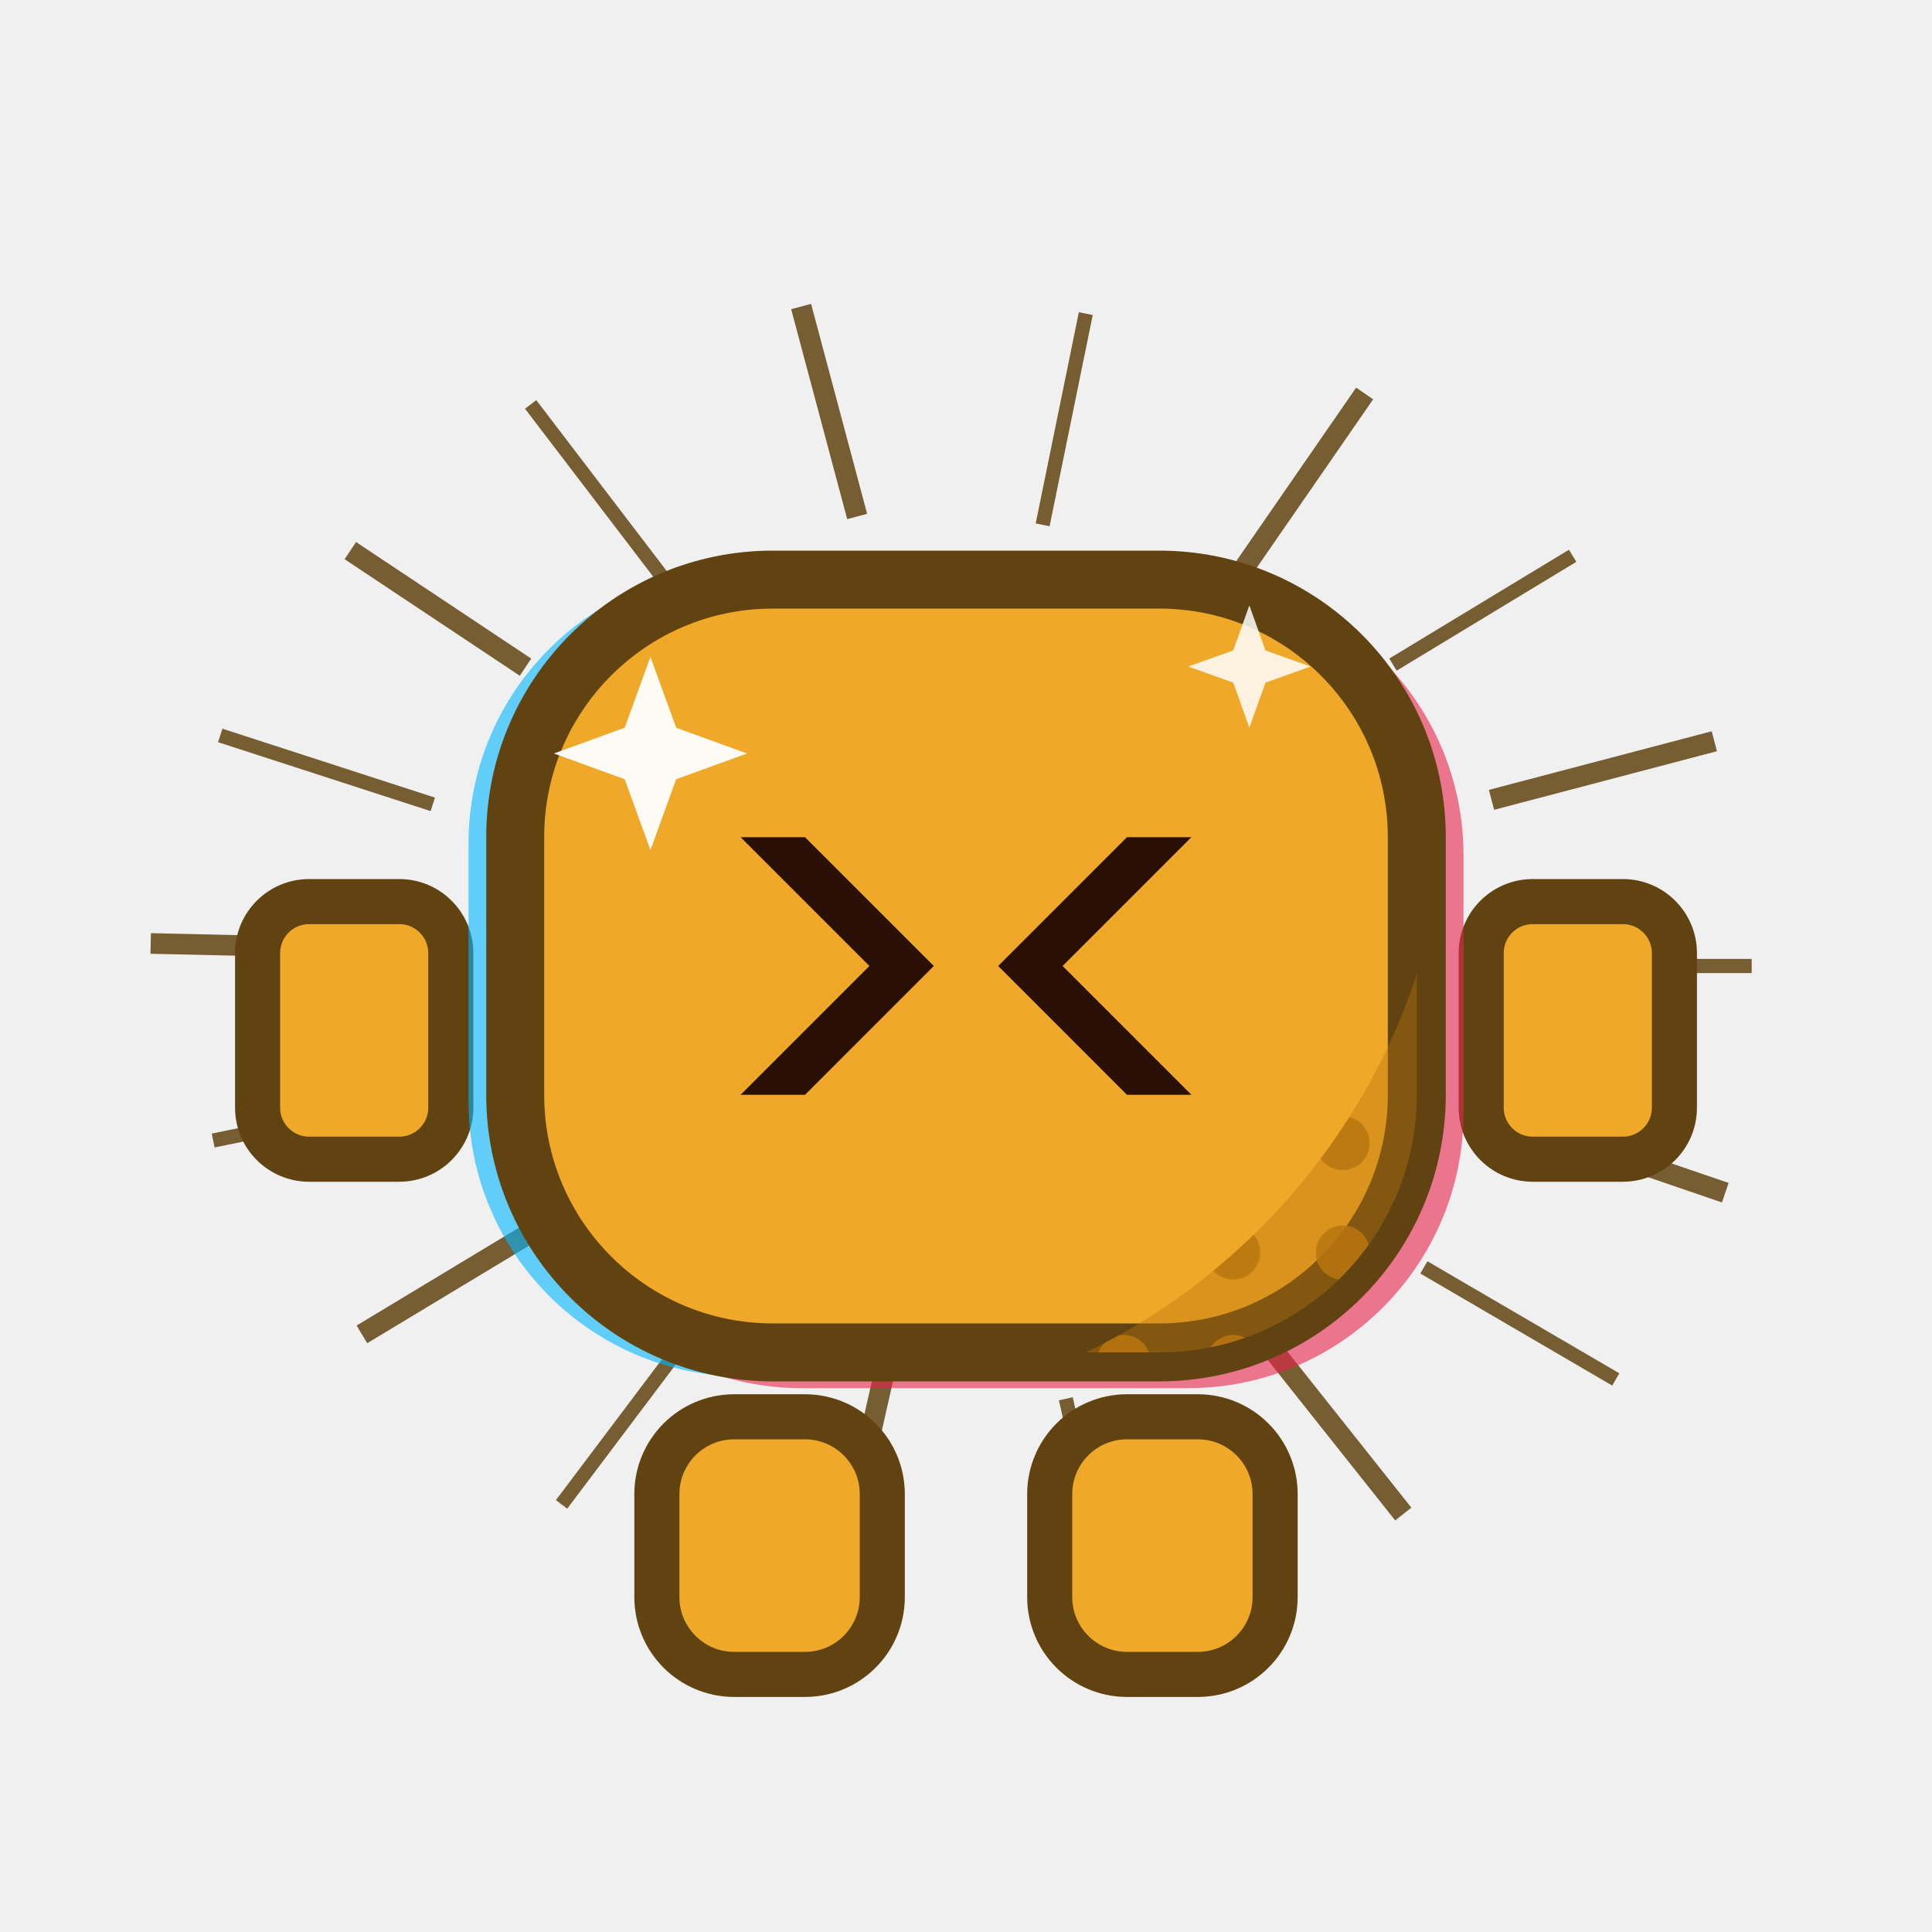
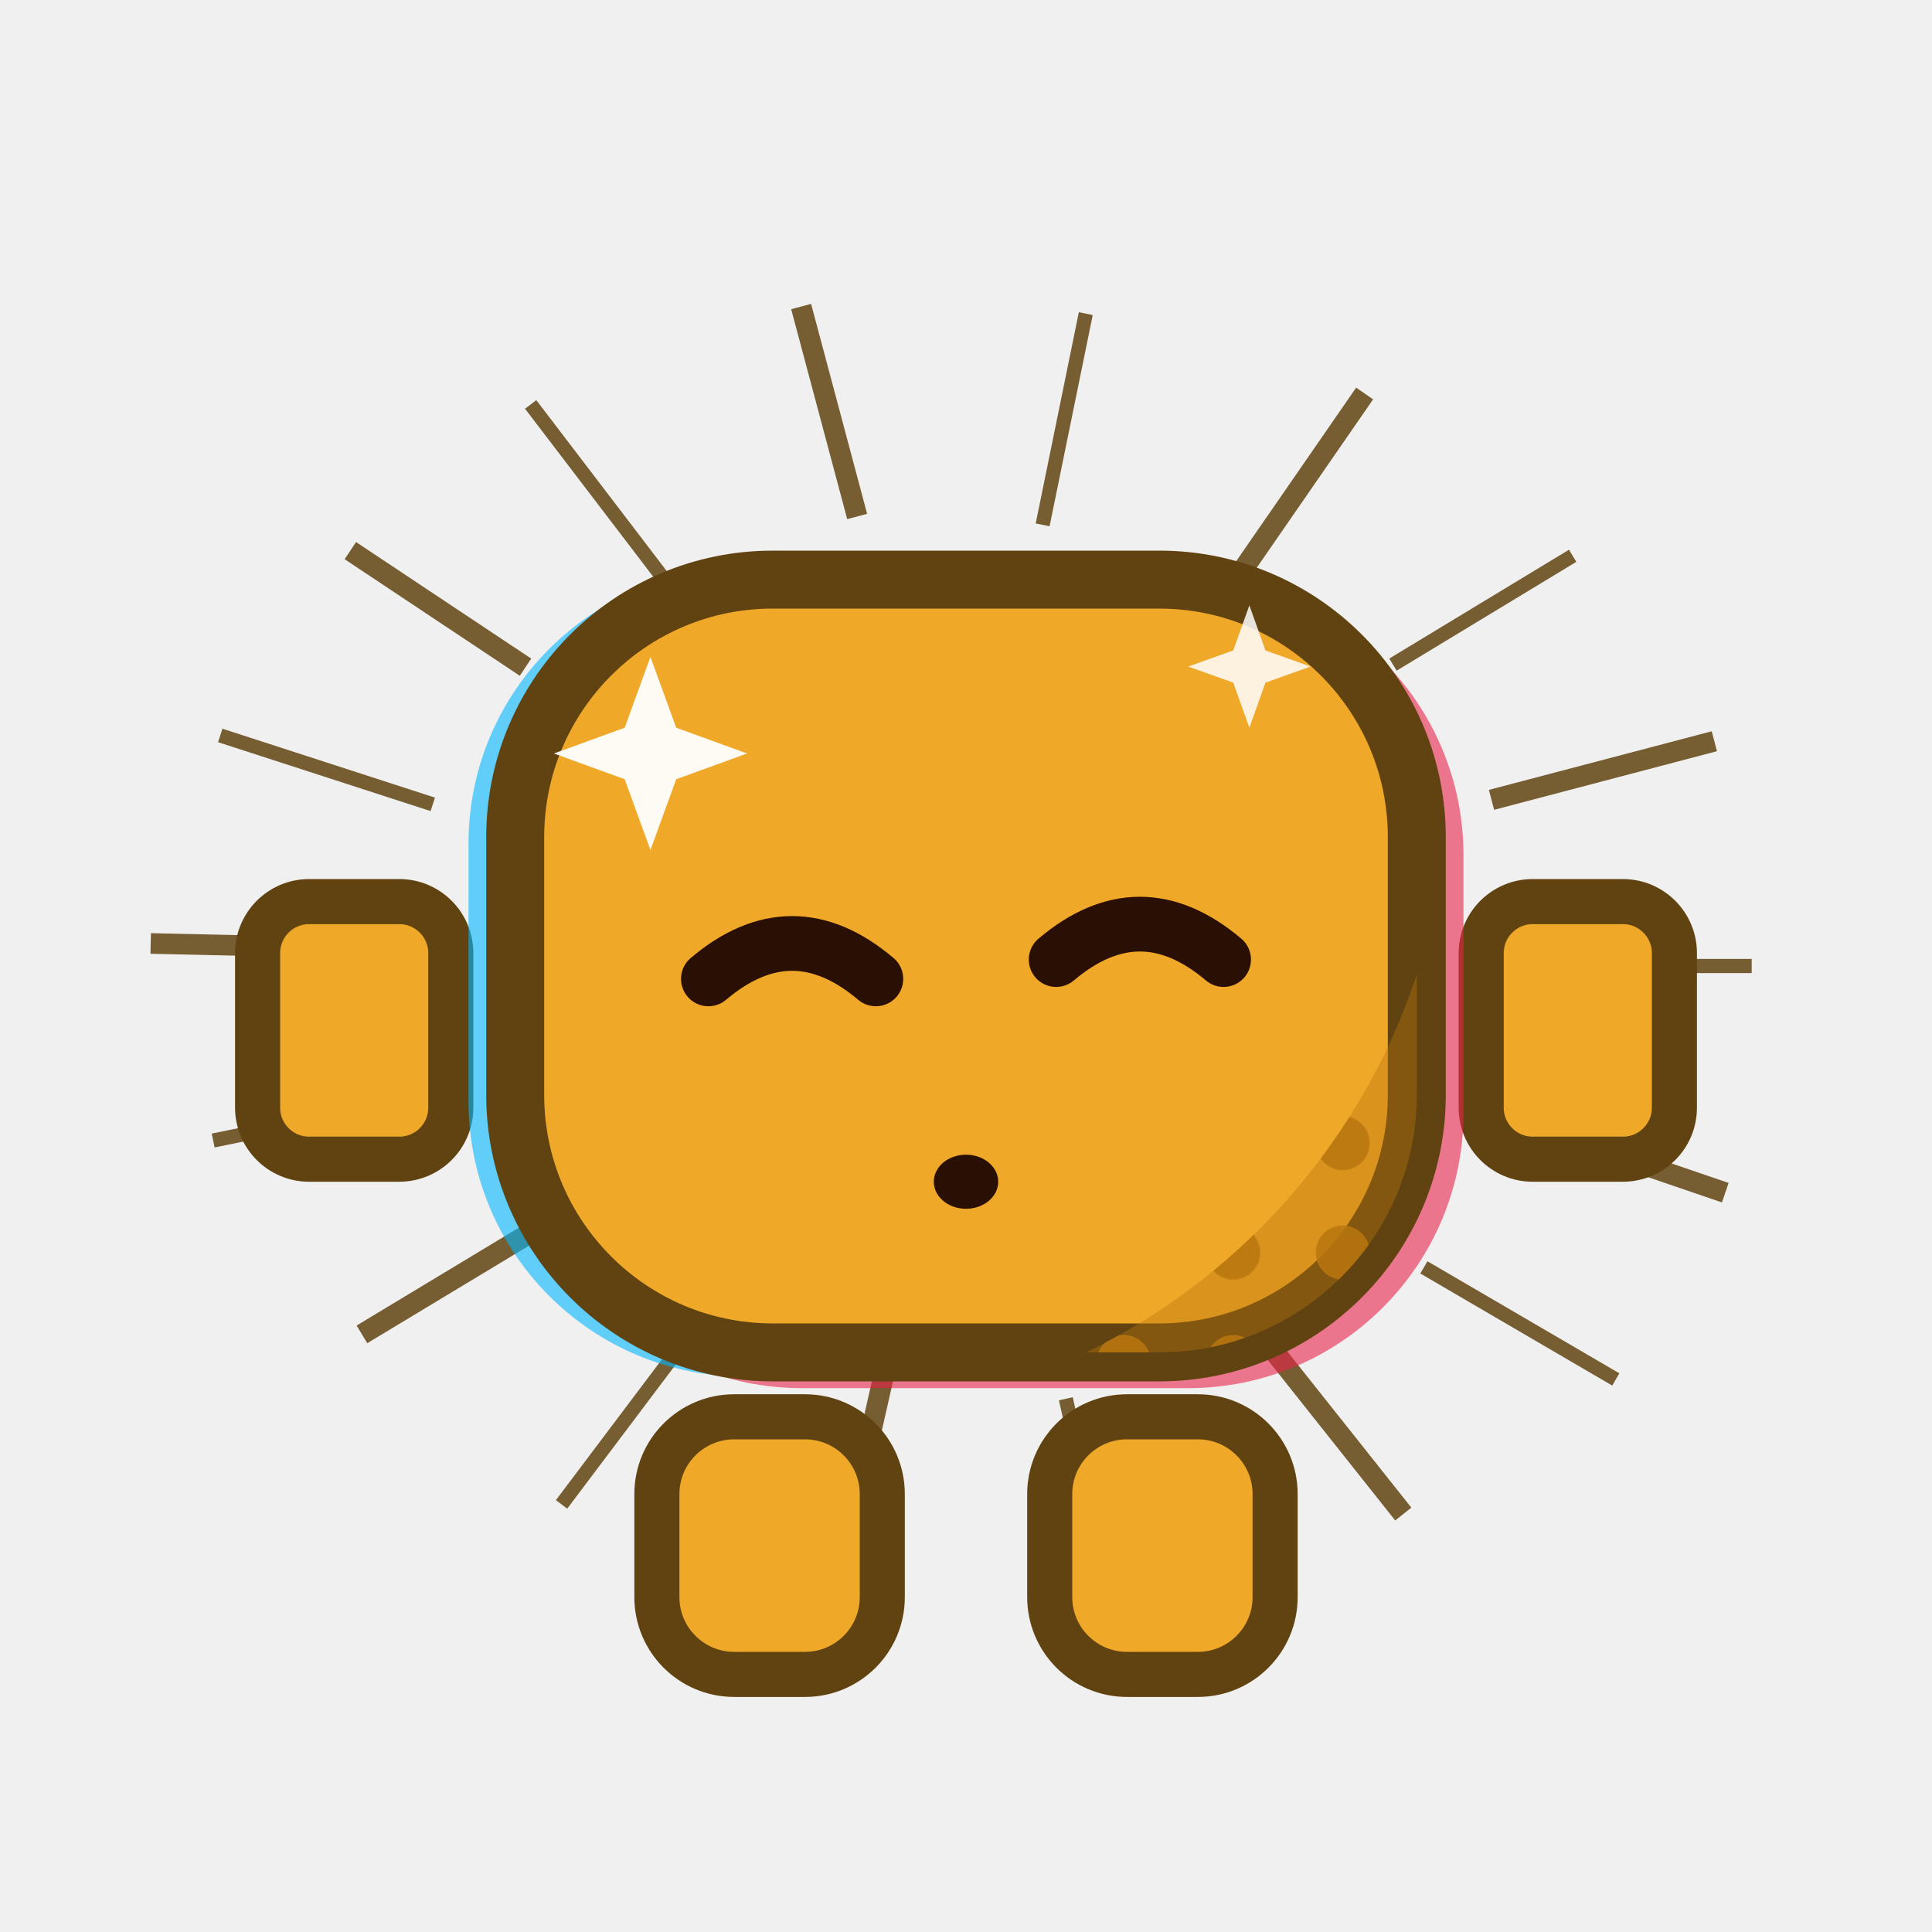
<svg xmlns="http://www.w3.org/2000/svg" viewBox="-3 -5 30 30">
  <defs>
    <clipPath id="c-body">
      <path d="M9 4 L15 4 A4 4 0 0 1 19 8 L19 12 A4 4 0 0 1 15 16 L9 16 A4 4 0 0 1 5 12 L5 8 A4 4 0 0 1 9 4 Z" />
    </clipPath>
    <pattern id="p-dots2" width="1.7" height="1.7" patternUnits="userSpaceOnUse">
      <circle cx="0.85" cy="0.85" r="0.42" fill="#b8760f" />
    </pattern>
  </defs>
  <g id="rig-root">
    <g opacity="0.85" stroke="#604310">
      <line x1="20.60" y1="10.00" x2="24.20" y2="10.00" stroke-width="0.22" />
      <line x1="20.31" y1="12.33" x2="23.79" y2="13.52" stroke-width="0.32" />
      <line x1="19.11" y1="14.68" x2="22.09" y2="16.42" stroke-width="0.22" />
      <line x1="16.63" y1="15.79" x2="18.79" y2="18.51" stroke-width="0.32" />
      <line x1="13.55" y1="16.72" x2="14.31" y2="20.09" stroke-width="0.22" />
      <line x1="10.77" y1="16.15" x2="10.03" y2="19.42" stroke-width="0.32" />
      <line x1="7.61" y1="15.85" x2="5.72" y2="18.36" stroke-width="0.22" />
      <line x1="5.29" y1="14.11" x2="2.62" y2="15.72" stroke-width="0.32" />
      <line x1="3.62" y1="12.03" x2="0.31" y2="12.71" stroke-width="0.22" />
      <line x1="3.30" y1="9.74" x2="-0.66" y2="9.65" stroke-width="0.32" />
      <line x1="3.72" y1="7.49" x2="0.42" y2="6.42" stroke-width="0.22" />
      <line x1="5.16" y1="5.36" x2="2.44" y2="3.55" stroke-width="0.32" />
      <line x1="7.27" y1="3.94" x2="5.24" y2="1.28" stroke-width="0.22" />
      <line x1="10.31" y1="3.02" x2="9.44" y2="-0.24" stroke-width="0.32" />
      <line x1="13.19" y1="3.15" x2="13.86" y2="-0.13" stroke-width="0.22" />
      <line x1="16.31" y1="3.83" x2="18.19" y2="1.11" stroke-width="0.32" />
      <line x1="18.63" y1="5.32" x2="21.42" y2="3.63" stroke-width="0.22" />
      <line x1="20.16" y1="7.42" x2="23.62" y2="6.51" stroke-width="0.32" />
    </g>
    <g id="rig-arm-left" data-pivot="2.5 9">
      <path d="M1.8 9 L3.2 9 A0.8 0.8 0 0 1 4 9.8 L4 12.2 A0.8 0.8 0 0 1 3.2 13 L1.8 13 A0.8 0.8 0 0 1 1 12.2 L1 9.8 A0.8 0.8 0 0 1 1.8 9 Z" fill="#f0a828" stroke="#604310" stroke-width="0.7" />
    </g>
    <g id="rig-arm-right" data-pivot="21.5 9">
      <path d="M20.8 9 L22.2 9 A0.8 0.8 0 0 1 23 9.8 L23 12.2 A0.8 0.8 0 0 1 22.2 13 L20.8 13 A0.8 0.8 0 0 1 20 12.2 L20 9.8 A0.8 0.8 0 0 1 20.8 9 Z" fill="#f0a828" stroke="#604310" stroke-width="0.7" />
      <g id="slot-item" />
    </g>
    <g id="rig-leg-left" data-pivot="8.95 17">
      <rect x="7.2" y="17" width="3.5" height="4" rx="1.2" fill="#f0a828" stroke="#604310" stroke-width="0.7" />
    </g>
    <g id="rig-leg-right" data-pivot="15.05 17">
      <rect x="13.3" y="17" width="3.5" height="4" rx="1.2" fill="#f0a828" stroke="#604310" stroke-width="0.7" />
    </g>
    <g id="rig-body">
      <path d="M9 4 L15 4 A4 4 0 0 1 19 8 L19 12 A4 4 0 0 1 15 16 L9 16 A4 4 0 0 1 5 12 L5 8 A4 4 0 0 1 9 4 Z" fill="none" stroke="#00b8ff" stroke-width="0.55" opacity="0.6" transform="translate(-0.45 0.1)" />
      <path d="M9 4 L15 4 A4 4 0 0 1 19 8 L19 12 A4 4 0 0 1 15 16 L9 16 A4 4 0 0 1 5 12 L5 8 A4 4 0 0 1 9 4 Z" fill="none" stroke="#e8234a" stroke-width="0.55" opacity="0.6" transform="translate(0.45 0.28)" />
      <path d="M9 4 L15 4 A4 4 0 0 1 19 8 L19 12 A4 4 0 0 1 15 16 L9 16 A4 4 0 0 1 5 12 L5 8 A4 4 0 0 1 9 4 Z" fill="#f0a828" stroke="#604310" stroke-width="0.9" stroke-linejoin="round" />
      <g clip-path="url(#c-body)">
        <path fill-rule="evenodd" d="M4 3 H20 V17 H4 Z M9.5 -3 A10 10 0 1 0 9.5 17 A10 10 0 1 0 9.5 -3 Z" fill="#b8760f" opacity="0.4" />
        <path fill-rule="evenodd" d="M4 3 H20 V17 H4 Z M9.5 -3 A10 10 0 1 0 9.5 17 A10 10 0 1 0 9.5 -3 Z" fill="url(#p-dots2)" opacity="0.85" />
      </g>
      <path d="M7.1 5.2 L7.5 6.3 L8.6 6.7 L7.5 7.1 L7.1 8.2 L6.7 7.1 L5.6 6.7 L6.7 6.3 Z" fill="#ffffff" opacity="0.95" />
      <path d="M16.4 4.4 L16.65 5.1 L17.35 5.35 L16.65 5.6 L16.4 6.3 L16.15 5.6 L15.45 5.35 L16.15 5.1 Z" fill="#ffffff" opacity="0.85" />
      <g id="rig-face-idle">
-         <path fill="#2a1004" d="M8.5 8 L10.5 10 L8.5 12 L9.5 12 L11.5 10 L9.5 8 Z" />
-         <path fill="#2a1004" d="M15.5 8 L13.5 10 L15.5 12 L14.5 12 L12.5 10 L14.5 8 Z" />
+         <path d="M8 10.2 Q9.3 9.1 10.6 10.2" fill="none" stroke="#2a1004" stroke-width="0.85" stroke-linecap="round" />
+         <path d="M13.4 9.9 Q14.7 8.8 16 9.9" fill="none" stroke="#2a1004" stroke-width="0.85" stroke-linecap="round" />
+         <ellipse cx="12" cy="13.35" rx="0.5" ry="0.42" fill="#2a1004" />
      </g>
      <g id="rig-face-welcome" style="display:none">
        <ellipse cx="9.3" cy="9.55" rx="1.6" ry="2.2" fill="#2a1004" />
+         <g class="pupil">
+           <circle cx="10" cy="10.25" r="0.3" fill="#ffc030" />
+           <circle cx="9.35" cy="10.85" r="0.2" fill="#ffe090" fill-opacity="0.8" />
+           <circle cx="10.3" cy="10.85" r="0.14" fill="#ffd060" fill-opacity="0.65" />
+         </g>
        <ellipse cx="14.7" cy="9.25" rx="1.6" ry="2.2" fill="#2a1004" />
-         <circle cx="10" cy="10.25" r="0.28" fill="#ffc030" />
-         <circle cx="9.35" cy="10.85" r="0.2" fill="#ffe090" />
-         <circle cx="10.3" cy="10.85" r="0.14" fill="#ffd060" />
-         <circle cx="15.4" cy="9.95" r="0.28" fill="#ffc030" />
-         <circle cx="14.75" cy="10.55" r="0.2" fill="#ffe090" />
-         <circle cx="15.65" cy="10.55" r="0.14" fill="#ffd060" />
+         <g class="pupil">
+           <circle cx="15.4" cy="9.95" r="0.3" fill="#ffc030" />
+           <circle cx="14.75" cy="10.55" r="0.2" fill="#ffe090" fill-opacity="0.8" />
+           <circle cx="15.7" cy="10.55" r="0.14" fill="#ffd060" fill-opacity="0.65" />
+         </g>
        <g transform="rotate(-2 12 13.3)">
          <path d="M10.8 13.3 Q10.8 13 12 13 Q13.2 13 13.2 13.3 A1.1 1 0 0 1 10.8 13.3 Z" fill="#2a1004" />
        </g>
      </g>
      <g id="rig-face-curious" style="display:none">
-         <ellipse cx="9.3" cy="9.55" rx="1.7" ry="2.3" fill="#2a1004" />
-         <ellipse cx="14.7" cy="9.25" rx="1.7" ry="2.3" fill="#2a1004" />
+         <ellipse cx="9.3" cy="9.55" rx="1.6" ry="2.2" fill="#2a1004" />
        <g class="pupil">
-           <circle cx="9.75" cy="9.2" r="0.42" fill="#ffc030" />
-           <circle cx="9" cy="10.3" r="0.22" fill="#ffe090" />
-           <circle cx="9.95" cy="10.15" r="0.14" fill="#ffd060" />
+           <circle cx="10" cy="10.25" r="0.3" fill="#ffc030" />
+           <circle cx="9.35" cy="10.85" r="0.2" fill="#ffe090" fill-opacity="0.8" />
+           <circle cx="10.3" cy="10.85" r="0.14" fill="#ffd060" fill-opacity="0.65" />
        </g>
+         <ellipse cx="14.7" cy="9.25" rx="1.6" ry="2.2" fill="#2a1004" />
        <g class="pupil">
-           <circle cx="15.15" cy="8.9" r="0.42" fill="#ffc030" />
-           <circle cx="14.4" cy="10" r="0.22" fill="#ffe090" />
-           <circle cx="15.35" cy="9.85" r="0.14" fill="#ffd060" />
+           <circle cx="15.4" cy="9.95" r="0.3" fill="#ffc030" />
+           <circle cx="14.75" cy="10.55" r="0.2" fill="#ffe090" fill-opacity="0.8" />
+           <circle cx="15.7" cy="10.55" r="0.14" fill="#ffd060" fill-opacity="0.65" />
        </g>
-         <path d="M13.5 6.1 Q14.7 5.55 15.9 6.1" fill="none" stroke="#2a1004" stroke-width="0.45" stroke-linecap="round" />
-         <ellipse cx="12.1" cy="13.1" rx="0.55" ry="0.65" fill="#2a1004" />
+         <path d="M8 7.1 L10.6 6.9" fill="none" stroke="#2a1004" stroke-width="0.5" stroke-linecap="round" />
+         <path d="M13.35 6.6 Q14.7 5.7 16.05 6" fill="none" stroke="#2a1004" stroke-width="0.5" stroke-linecap="round" />
+         <ellipse cx="12.05" cy="13.35" rx="0.45" ry="0.5" fill="#2a1004" />
      </g>
      <g id="rig-face-shocked" style="display:none">
-         <circle cx="9.3" cy="9.8" r="2.1" fill="#2a1004" />
-         <circle cx="14.7" cy="9.8" r="2.1" fill="#2a1004" />
-         <circle cx="9.9" cy="9.2" r="0.5" fill="#ffe090" />
-         <circle cx="15.3" cy="9.2" r="0.5" fill="#ffe090" />
-         <ellipse cx="12" cy="13.6" rx="1" ry="1.25" fill="#2a1004" />
+         <ellipse cx="9.3" cy="9.7" rx="1.79" ry="2.46" fill="#2a1004" />
+         <g class="pupil">
+           <circle cx="10.08" cy="10.48" r="0.34" fill="#ffc030" />
+           <circle cx="9.36" cy="11.16" r="0.22" fill="#ffe090" fill-opacity="0.8" />
+           <circle cx="10.42" cy="11.16" r="0.16" fill="#ffd060" fill-opacity="0.65" />
+         </g>
+         <ellipse cx="14.7" cy="9.4" rx="1.79" ry="2.46" fill="#2a1004" />
+         <g class="pupil">
+           <circle cx="15.48" cy="10.18" r="0.34" fill="#ffc030" />
+           <circle cx="14.76" cy="10.86" r="0.22" fill="#ffe090" fill-opacity="0.8" />
+           <circle cx="15.82" cy="10.86" r="0.16" fill="#ffd060" fill-opacity="0.65" />
+         </g>
+         <path d="M7.95 6.5 Q9.3 5.9 10.65 6.5" fill="none" stroke="#2a1004" stroke-width="0.5" stroke-linecap="round" />
+         <path d="M13.35 6.2 Q14.7 5.6 16.05 6.2" fill="none" stroke="#2a1004" stroke-width="0.5" stroke-linecap="round" />
+         <ellipse cx="12" cy="13.6" rx="0.7" ry="0.85" fill="#2a1004" />
      </g>
      <g id="rig-face-dizzy" style="display:none">
-         <g stroke="#2a1004" stroke-width="1" stroke-linecap="round">
-           <line x1="8" y1="8.6" x2="10.6" y2="11.4" />
-           <line x1="10.6" y1="8.6" x2="8" y2="11.4" />
-           <line x1="13.4" y1="8.6" x2="16" y2="11.4" />
-           <line x1="16" y1="8.6" x2="13.4" y2="11.4" />
-         </g>
+         <path d="M9.3 9.8 a0.3 0.3 0 0 1 0.3 0.3 a0.6 0.6 0 0 1 -0.6 0.6 a0.9 0.9 0 0 1 -0.9 -0.9 a1.2 1.2 0 0 1 1.2 -1.2 a1.3 1.3 0 0 1 1.3 1.3" fill="none" stroke="#2a1004" stroke-width="0.6" stroke-linecap="round" />
+         <path d="M14.7 9.6 a0.3 0.3 0 0 1 0.3 0.3 a0.6 0.6 0 0 1 -0.6 0.6 a0.9 0.9 0 0 1 -0.9 -0.9 a1.2 1.2 0 0 1 1.2 -1.2 a1.3 1.3 0 0 1 1.3 1.3" fill="none" stroke="#2a1004" stroke-width="0.6" stroke-linecap="round" />
        <path d="M10.4 13.6 L11.2 13 L12 13.6 L12.8 13 L13.6 13.6" fill="none" stroke="#2a1004" stroke-width="0.8" stroke-linecap="round" stroke-linejoin="round" />
-         <path d="M5.4 3.6 Q6.4 2.6 7.4 3.6 Q6.4 4.6 5.4 3.6" fill="none" stroke="#ffc030" stroke-width="0.5" stroke-linecap="round" />
-         <path d="M16.6 3.6 Q17.6 2.6 18.6 3.6 Q17.6 4.6 16.6 3.6" fill="none" stroke="#ffc030" stroke-width="0.5" stroke-linecap="round" />
+         <path d="M5 3.6 Q6 2.6 7 3.6 Q6 4.6 5 3.6 Z" fill="none" stroke="#ffc030" stroke-width="0.5" stroke-linecap="round" />
+         <path d="M17 3.6 Q18 2.6 19 3.6 Q18 4.6 17 3.6 Z" fill="none" stroke="#ffc030" stroke-width="0.5" stroke-linecap="round" />
      </g>
      <g id="rig-face-blink" style="display:none">
-         <path d="M8 10 Q9.3 11 10.6 10" fill="none" stroke="#2a1004" stroke-width="0.9" stroke-linecap="round" />
-         <path d="M13.4 10 Q14.7 11 16 10" fill="none" stroke="#2a1004" stroke-width="0.9" stroke-linecap="round" />
+         <path d="M8 10 Q9.3 10.5 10.6 10" fill="none" stroke="#2a1004" stroke-width="0.85" stroke-linecap="round" />
+         <path d="M13.4 9.7 Q14.7 10.2 16 9.7" fill="none" stroke="#2a1004" stroke-width="0.85" stroke-linecap="round" />
+         <g transform="rotate(-2 12 13.3)">
+           <path d="M10.8 13.3 Q10.8 13 12 13 Q13.2 13 13.2 13.3 A1.1 1 0 0 1 10.8 13.3 Z" fill="#2a1004" />
+         </g>
+       </g>
+       <g id="rig-face-happy" style="display:none">
+         <path d="M8 10.4 Q9.3 8.6 10.6 10.4" fill="none" stroke="#2a1004" stroke-width="0.9" stroke-linecap="round" />
+         <path d="M13.4 10.1 Q14.7 8.3 16 10.1" fill="none" stroke="#2a1004" stroke-width="0.9" stroke-linecap="round" />
+         <path d="M10.3 13 Q10.3 12.7 12 12.7 Q13.7 12.7 13.7 13 A1.7 1.5 0 0 1 10.3 13 Z" fill="#2a1004" />
+       </g>
+       <g id="rig-face-shutdown" style="display:none">
+         <path d="M8 10 L10.6 10" fill="none" stroke="#2a1004" stroke-width="0.8" stroke-linecap="round" />
+         <path d="M13.4 9.8 L16 9.8" fill="none" stroke="#2a1004" stroke-width="0.8" stroke-linecap="round" />
+         <path d="M11.3 13.3 L12.7 13.3" fill="none" stroke="#2a1004" stroke-width="0.5" stroke-linecap="round" />
      </g>
      <g id="slot-eyewear" />
    </g>
    <g id="slot-hat" />
    <g id="rig-hand-peek-right" style="display:none">
      <rect x="20.7" y="8.3" width="2.6" height="3.4" rx="1.17" fill="#f0a828" stroke="#604310" stroke-width="0.7" />
    </g>
    <g id="rig-hand-peek-left" style="display:none">
      <rect x="0.7" y="8.3" width="2.6" height="3.4" rx="1.17" fill="#f0a828" stroke="#604310" stroke-width="0.7" />
    </g>
  </g>
</svg>
